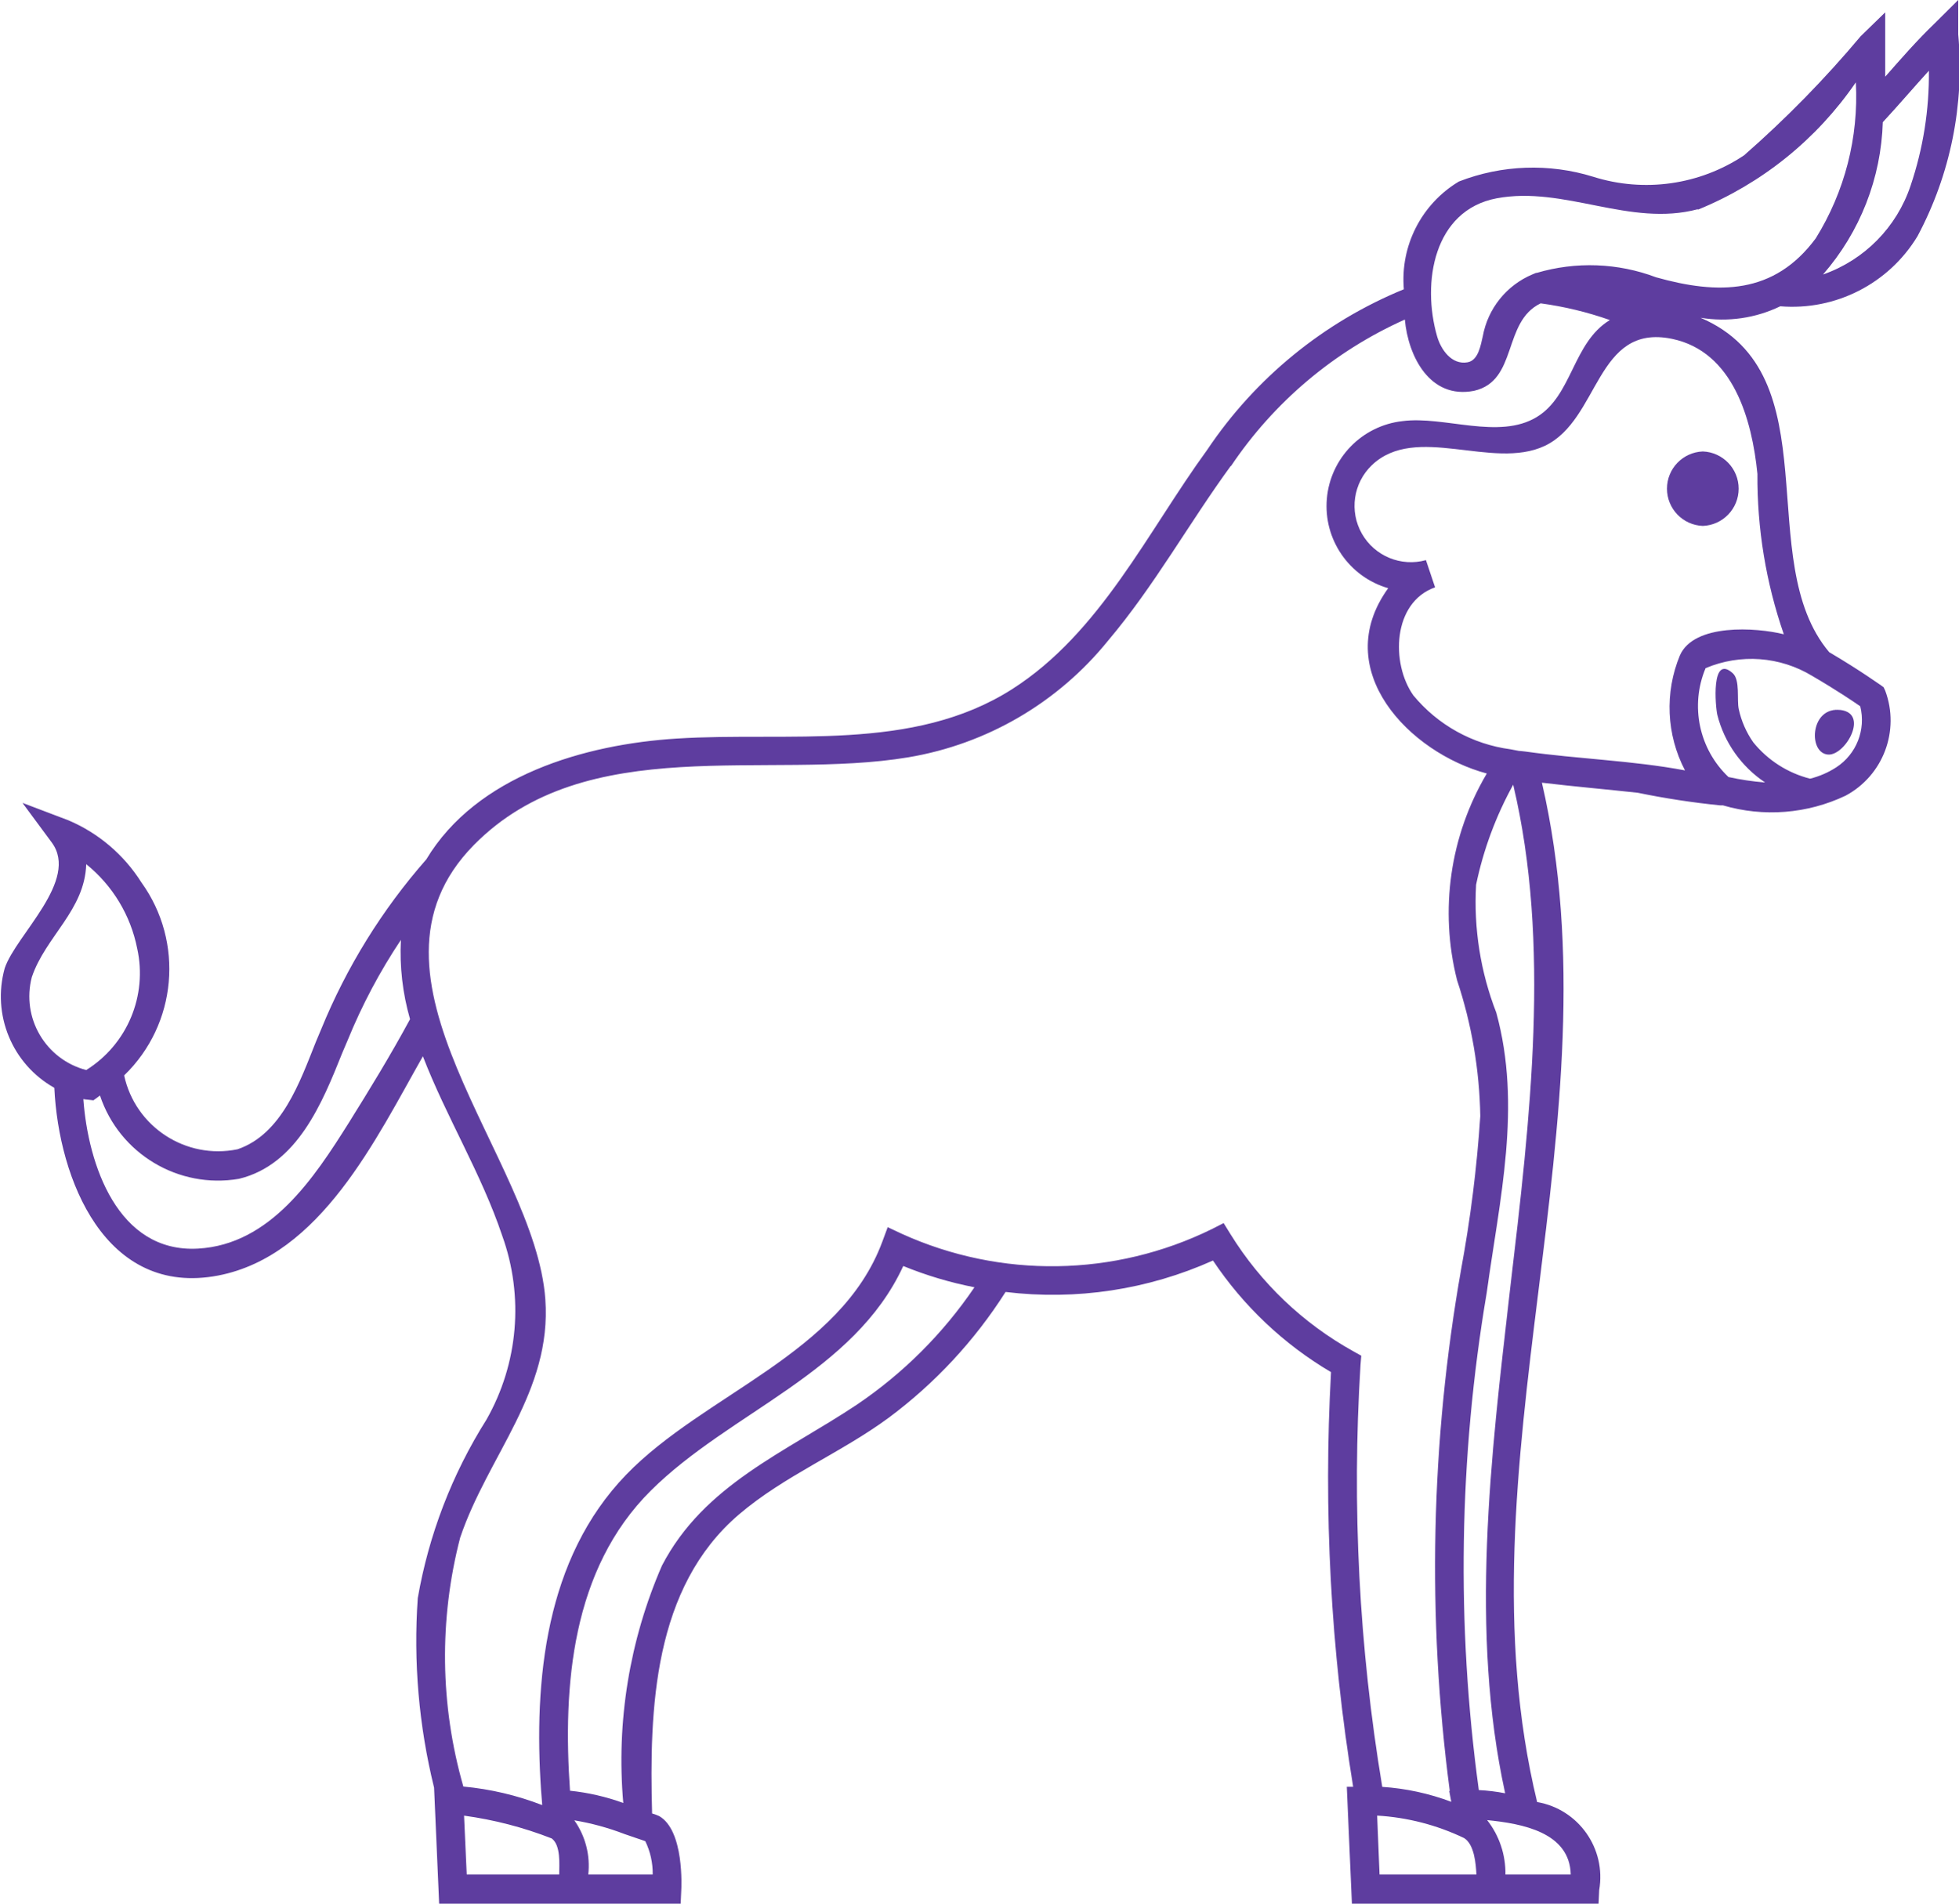
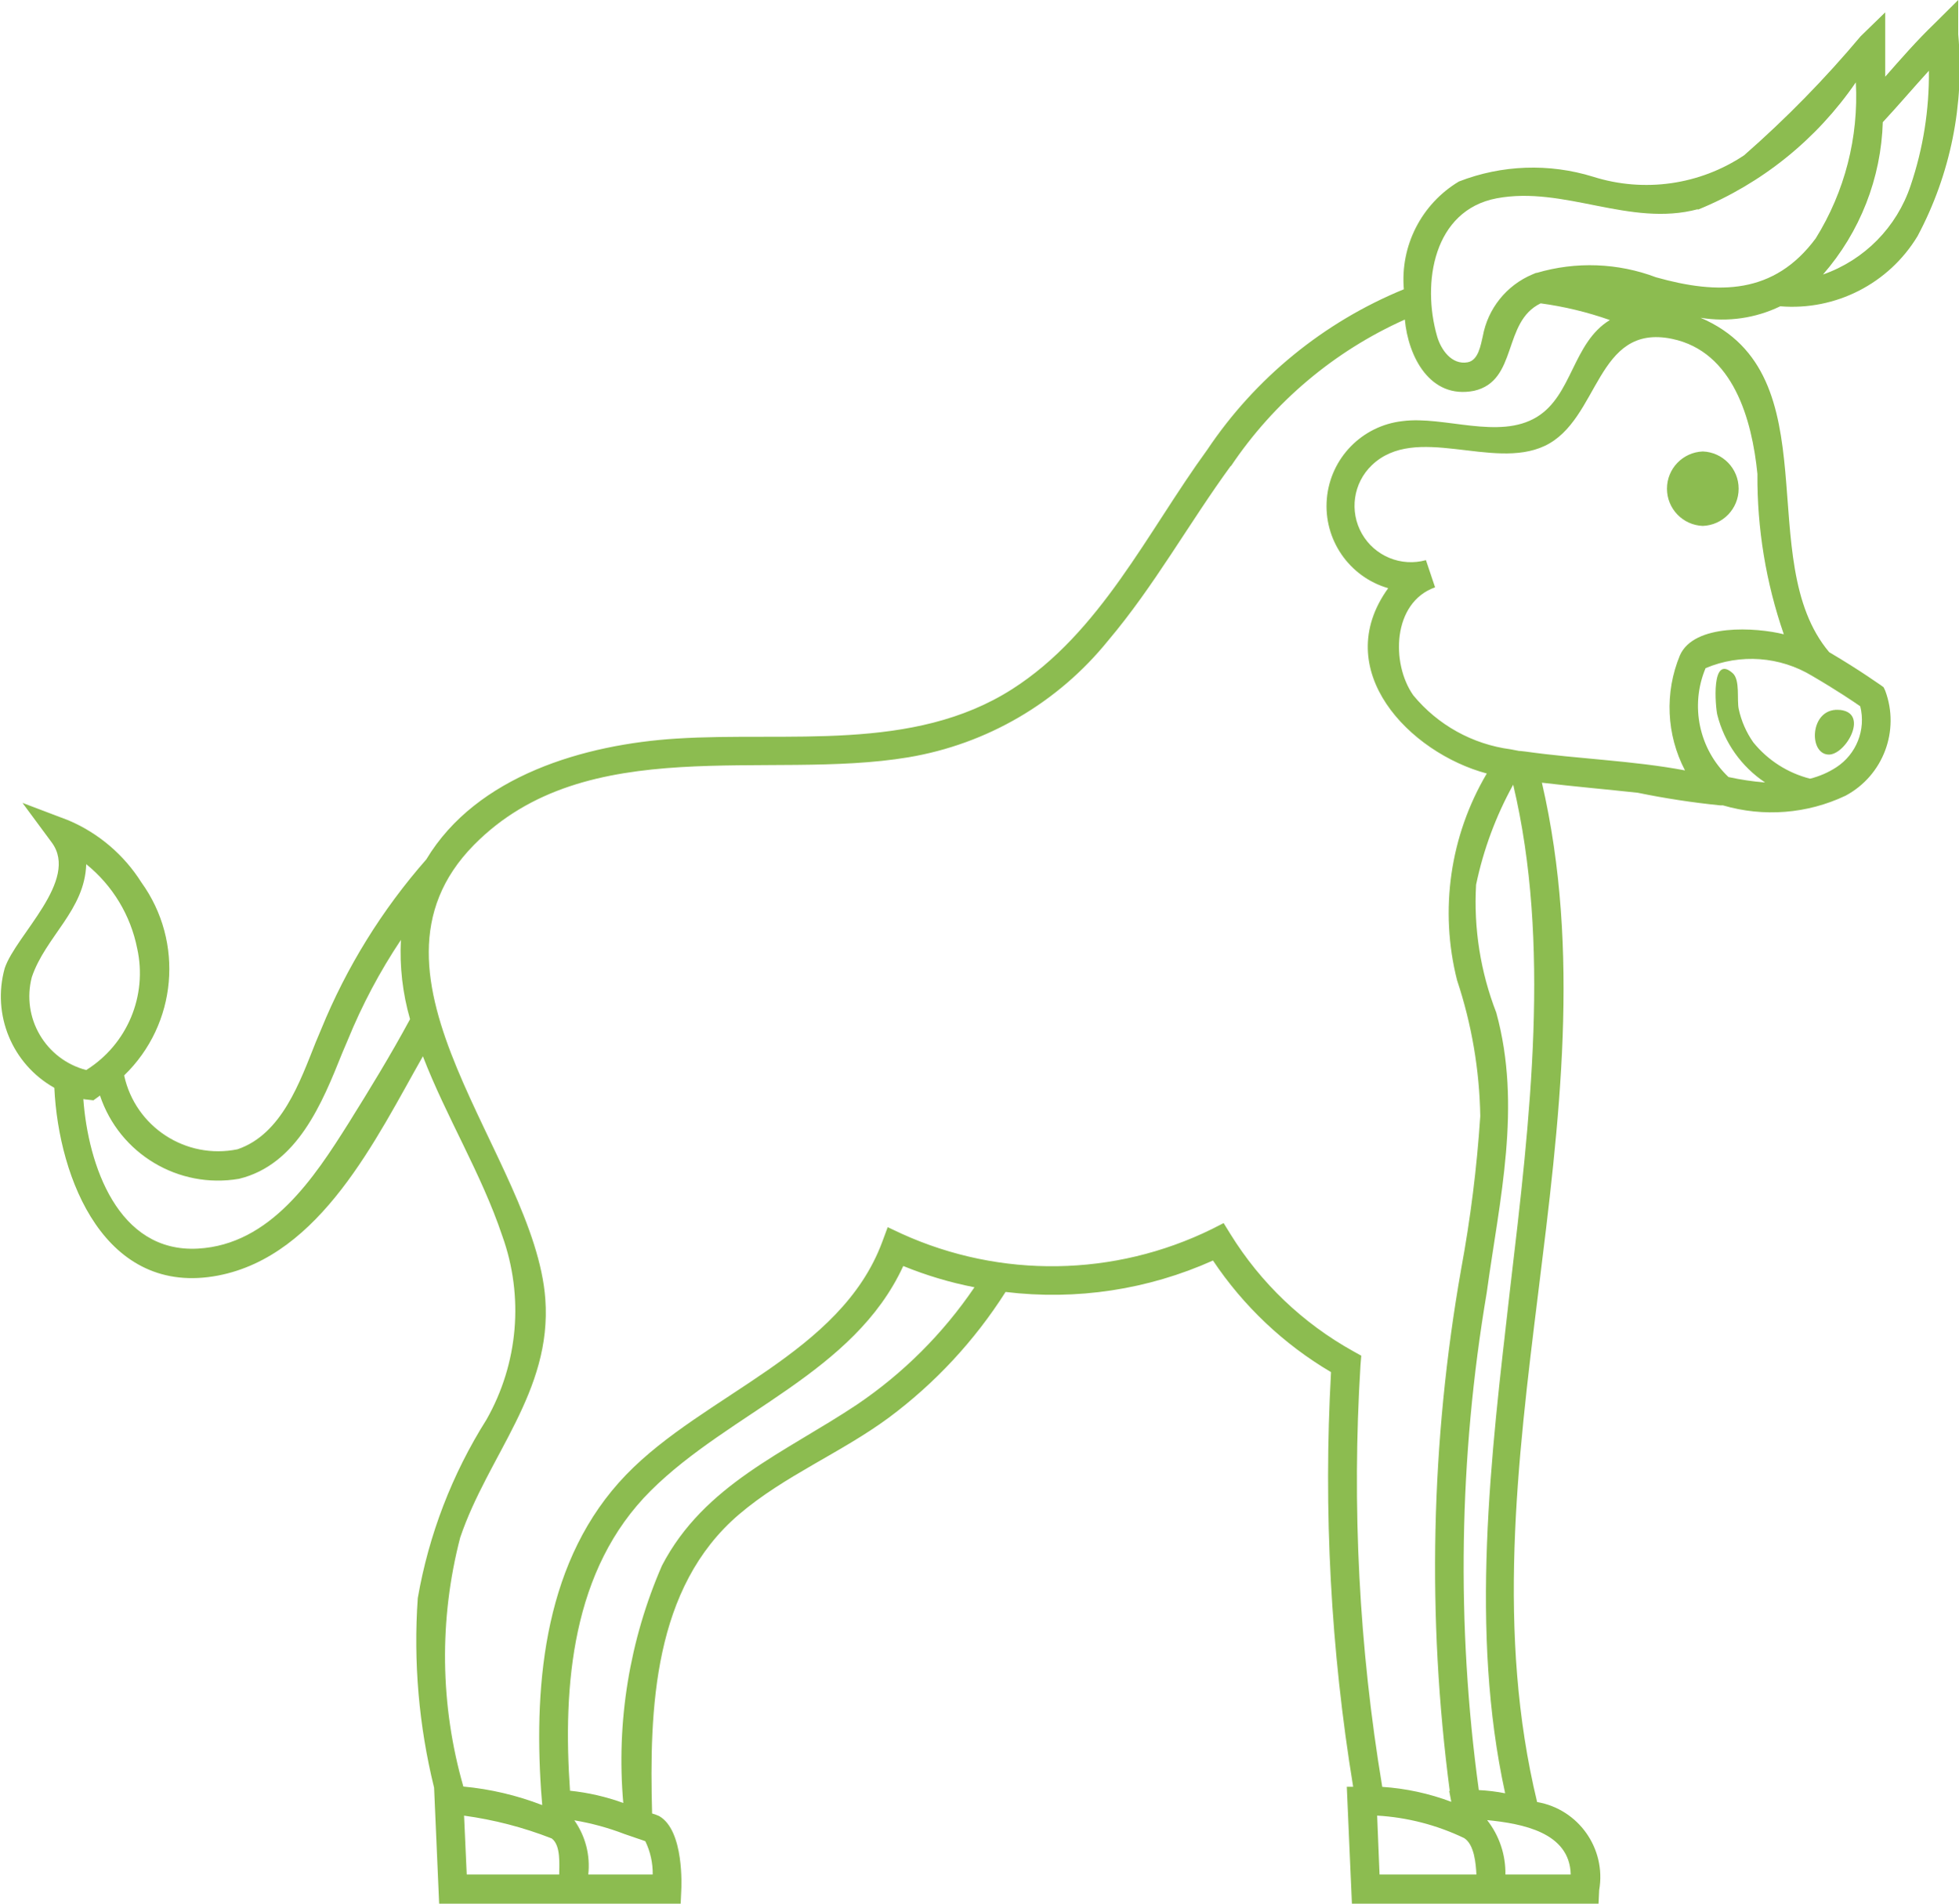
<svg xmlns="http://www.w3.org/2000/svg" width="35.999" height="34.999" viewBox="0 0 35.999 34.999">
-   <path id="h2" d="M36,0l0,.631a6.594,6.594,0,0,1-.748,3.711,2.692,2.692,0,0,1-2.523,1.289,2.45,2.45,0,0,1-1.465.211c2.429,1.044.935,4.454,2.364,6.148.6.354.932.6.946.605l.055.041.029.062a1.568,1.568,0,0,1-.729,1.931,3.173,3.173,0,0,1-2.253.178l-.049,0a14.97,14.97,0,0,1-1.518-.232c-.587-.064-1.176-.115-1.762-.185,1.435,6.207-1.585,12.544-.088,18.741A1.4,1.4,0,0,1,29.4,34.75L29.388,35H24.854l-.094-2.15.117,0a35.121,35.121,0,0,1-.407-7.623A6.712,6.712,0,0,1,22.3,23.175a7.187,7.187,0,0,1-3.813.578,8.685,8.685,0,0,1-2.153,2.316c-.878.646-1.912,1.062-2.745,1.772-1.579,1.346-1.652,3.573-1.6,5.5l.074.025.054.022c.467.265.41,1.321.408,1.366L12.514,35H8.074l-.093-2.133a11.273,11.273,0,0,1-.3-3.485A9.053,9.053,0,0,1,8.944,26.1a4.058,4.058,0,0,0,.29-3.38c-.384-1.144-1.026-2.178-1.459-3.3-.858,1.511-1.881,3.668-3.763,4.031C1.936,23.849,1.079,21.681,1,20a1.928,1.928,0,0,1-.912-2.2c.206-.612,1.377-1.615.865-2.31l-.539-.729.846.321A2.947,2.947,0,0,1,2.6,16.223a2.722,2.722,0,0,1-.317,3.549A1.77,1.77,0,0,0,4.367,21.13c.817-.278,1.149-1.246,1.44-1.973l.1-.238A11.069,11.069,0,0,1,7.838,15.8c.926-1.543,2.915-2.115,4.6-2.221,2.048-.131,4.341.258,6.17-.909,1.621-1.034,2.487-2.891,3.586-4.4a8.006,8.006,0,0,1,3.615-2.952,2.1,2.1,0,0,1,1.012-1.981,3.744,3.744,0,0,1,2.467-.088,3.238,3.238,0,0,0,2.776-.394A19.911,19.911,0,0,0,34.207.666l.451-.439,0,.631c0,.179,0,.365,0,.552.291-.331.581-.664.9-.971ZM2.523,17.438a2.655,2.655,0,0,0-.937-1.55c-.027.848-.746,1.327-1,2.076h0c-.142.423-.042.124,0,0a1.4,1.4,0,0,0,1,1.709A2.1,2.1,0,0,0,2.523,17.438Zm4.848-.158a10.376,10.376,0,0,0-.977,1.841l-.1.235c-.369.922-.826,2.057-1.9,2.317a2.288,2.288,0,0,1-2.555-1.531c-.013.01-.026.018-.038.028l-.083.06-.1-.012c-.028,0-.056-.007-.085-.011.087,1.2.63,2.83,2.106,2.749,1.333-.073,2.137-1.3,2.777-2.318-.111.178-.249.4.007-.011.147-.235.087-.14.005-.009.348-.556.749-1.21,1.111-1.88A4.44,4.44,0,0,1,7.371,17.28Zm24.406-2.994a4.941,4.941,0,0,0,.673.1,2.119,2.119,0,0,1-.878-1.242c-.035-.143-.122-1.13.283-.767.14.127.072.488.111.662a1.682,1.682,0,0,0,.266.608,1.965,1.965,0,0,0,1.044.669,1.575,1.575,0,0,0,.481-.208h0c.072-.05.037-.025,0,0a1.037,1.037,0,0,0,.442-1.123c-.122-.085-.429-.293-.881-.557a2.16,2.16,0,0,0-1.962-.144A1.8,1.8,0,0,0,31.777,14.286Zm-.8-.123a2.5,2.5,0,0,1-.093-2.114c.259-.589,1.4-.515,1.91-.388a8.826,8.826,0,0,1-.485-2.949c0,.025,0,.036,0,0-.079-.8-.014-.138,0,0-.1-.995-.442-2.247-1.569-2.482-1.408-.292-1.327,1.49-2.342,1.968-.963.453-2.369-.419-3.178.355a1.036,1.036,0,0,0,.995,1.745l.168.5c-.784.278-.814,1.4-.4,1.986a2.792,2.792,0,0,0,1.787.992l.157.03.015,0,.1.011C29.018,13.955,30.008,13.982,30.973,14.163Zm-3.3,20.3h1.2c-.019-.775-.889-.935-1.537-1A1.578,1.578,0,0,1,27.676,34.468Zm-.007-1.5C27.022,30,27.4,26.8,27.764,23.7c-.091.769-.18,1.515,0-.019.369-3.118.749-6.337.055-9.254a6.577,6.577,0,0,0-.682,1.839,5.616,5.616,0,0,0,.371,2.351c.473,1.721.061,3.429-.176,5.152a30.236,30.236,0,0,0-.145,9.142A3.374,3.374,0,0,1,27.669,32.97Zm-2.308,1.5h1.781c-.01-.193-.037-.55-.225-.669a4.283,4.283,0,0,0-1.6-.414Zm-14.546,0H12a1.359,1.359,0,0,0-.136-.612l-.073-.026-.077-.026-.233-.08a4.768,4.768,0,0,0-.922-.252A1.45,1.45,0,0,1,10.815,34.468Zm-.335-1.54a4.12,4.12,0,0,1,.978.225,8.973,8.973,0,0,1,.711-4.364c.774-1.489,2.263-2.078,3.585-2.96-.055.037-.073.049,0,0,.615-.411.163-.109,0,0a8.073,8.073,0,0,0,2.16-2.157,7.016,7.016,0,0,1-1.309-.391c-.907,1.971-3.182,2.68-4.64,4.129S10.345,30.993,10.48,32.928Zm-1.9,1.54h1.7c0-.181.033-.536-.138-.663a7.052,7.052,0,0,0-1.611-.419Zm14.048-25.9c-.772,1.058-1.41,2.214-2.258,3.216A5.994,5.994,0,0,1,16.7,13.923c-2.59.434-5.917-.488-7.986,1.611-2.392,2.426,1.123,5.739,1.312,8.352.123,1.7-1.054,2.872-1.565,4.382a8.677,8.677,0,0,0,.058,4.578,5.414,5.414,0,0,1,1.449.341.092.092,0,0,1,0-.017l-.02-.249h0c-.137-2.036.079-4.27,1.563-5.807,1.436-1.487,3.942-2.217,4.709-4.282l.1-.27.26.122a6.675,6.675,0,0,0,5.7-.087l.216-.11.128.207a6.18,6.18,0,0,0,2.253,2.148l.149.083-.014.171a34.277,34.277,0,0,0,.4,7.756,4.426,4.426,0,0,1,1.269.275l-.038-.2h.01a31.527,31.527,0,0,1,.209-9.592,24.224,24.224,0,0,0,.352-2.814,8.364,8.364,0,0,0-.427-2.5,5.039,5.039,0,0,1,.547-3.8c-1.418-.379-2.9-1.9-1.813-3.407a1.572,1.572,0,0,1,.265-3.072c.765-.1,1.77.35,2.468-.076.656-.4.658-1.366,1.342-1.782a6.411,6.411,0,0,0-1.272-.307C27.617,5.917,27.91,7,27.1,7.185c-.811.16-1.211-.631-1.273-1.31A7.577,7.577,0,0,0,22.629,8.572Zm8.585-4.717c-1.25.334-2.456-.434-3.7-.2-1.156.22-1.38,1.547-1.093,2.54.07.242.267.527.559.475.2-.035.242-.319.28-.478a1.532,1.532,0,0,1,.914-1.139l.065-.027h.013a3.442,3.442,0,0,1,2.193.081c-.051-.014-.075-.021,0,0,1.144.322,2.169.32,2.936-.716a4.931,4.931,0,0,0,.737-2.868A6.489,6.489,0,0,1,31.214,3.855Zm3.4-1.608a4.465,4.465,0,0,1-1.1,2.809,2.605,2.605,0,0,0,1.611-1.635A6.375,6.375,0,0,0,35.461,1.3C35.176,1.613,34.9,1.938,34.613,2.247ZM15.758,25.826l0,0,.005,0ZM31.305,8.3a.685.685,0,0,1,0,1.369A.685.685,0,0,1,31.305,8.3Zm1,.408a0,0,0,0,1,0,0,.043.043,0,0,1,0-.005Zm1.486,4.342c.6.024.143.841-.18.823C33.243,13.853,33.277,13.029,33.79,13.051Zm0,0C33.218,13.027,34.338,13.073,33.79,13.051Zm-.033,1.056h0a0,0,0,0,0,0,0A0,0,0,0,1,33.757,14.107ZM6.429,20.627l-.007.011.012-.02ZM.587,17.964Z" transform="translate(-0.001)" fill="#5e3d9f" fill-rule="evenodd" />
+   <path id="h2" d="M36,0l0,.631a6.594,6.594,0,0,1-.748,3.711,2.692,2.692,0,0,1-2.523,1.289,2.45,2.45,0,0,1-1.465.211c2.429,1.044.935,4.454,2.364,6.148.6.354.932.6.946.605l.055.041.029.062a1.568,1.568,0,0,1-.729,1.931,3.173,3.173,0,0,1-2.253.178l-.049,0a14.97,14.97,0,0,1-1.518-.232c-.587-.064-1.176-.115-1.762-.185,1.435,6.207-1.585,12.544-.088,18.741A1.4,1.4,0,0,1,29.4,34.75L29.388,35H24.854l-.094-2.15.117,0a35.121,35.121,0,0,1-.407-7.623A6.712,6.712,0,0,1,22.3,23.175a7.187,7.187,0,0,1-3.813.578,8.685,8.685,0,0,1-2.153,2.316c-.878.646-1.912,1.062-2.745,1.772-1.579,1.346-1.652,3.573-1.6,5.5l.074.025.054.022c.467.265.41,1.321.408,1.366L12.514,35H8.074l-.093-2.133a11.273,11.273,0,0,1-.3-3.485A9.053,9.053,0,0,1,8.944,26.1a4.058,4.058,0,0,0,.29-3.38c-.384-1.144-1.026-2.178-1.459-3.3-.858,1.511-1.881,3.668-3.763,4.031C1.936,23.849,1.079,21.681,1,20a1.928,1.928,0,0,1-.912-2.2c.206-.612,1.377-1.615.865-2.31l-.539-.729.846.321A2.947,2.947,0,0,1,2.6,16.223a2.722,2.722,0,0,1-.317,3.549A1.77,1.77,0,0,0,4.367,21.13c.817-.278,1.149-1.246,1.44-1.973l.1-.238A11.069,11.069,0,0,1,7.838,15.8c.926-1.543,2.915-2.115,4.6-2.221,2.048-.131,4.341.258,6.17-.909,1.621-1.034,2.487-2.891,3.586-4.4a8.006,8.006,0,0,1,3.615-2.952,2.1,2.1,0,0,1,1.012-1.981,3.744,3.744,0,0,1,2.467-.088,3.238,3.238,0,0,0,2.776-.394A19.911,19.911,0,0,0,34.207.666l.451-.439,0,.631c0,.179,0,.365,0,.552.291-.331.581-.664.9-.971ZM2.523,17.438a2.655,2.655,0,0,0-.937-1.55c-.027.848-.746,1.327-1,2.076h0c-.142.423-.042.124,0,0a1.4,1.4,0,0,0,1,1.709A2.1,2.1,0,0,0,2.523,17.438Zm4.848-.158a10.376,10.376,0,0,0-.977,1.841l-.1.235c-.369.922-.826,2.057-1.9,2.317a2.288,2.288,0,0,1-2.555-1.531c-.013.01-.026.018-.038.028l-.083.06-.1-.012c-.028,0-.056-.007-.085-.011.087,1.2.63,2.83,2.106,2.749,1.333-.073,2.137-1.3,2.777-2.318-.111.178-.249.4.007-.011.147-.235.087-.14.005-.009.348-.556.749-1.21,1.111-1.88A4.44,4.44,0,0,1,7.371,17.28Zm24.406-2.994a4.941,4.941,0,0,0,.673.1,2.119,2.119,0,0,1-.878-1.242c-.035-.143-.122-1.13.283-.767.14.127.072.488.111.662a1.682,1.682,0,0,0,.266.608,1.965,1.965,0,0,0,1.044.669,1.575,1.575,0,0,0,.481-.208h0c.072-.05.037-.025,0,0a1.037,1.037,0,0,0,.442-1.123c-.122-.085-.429-.293-.881-.557a2.16,2.16,0,0,0-1.962-.144A1.8,1.8,0,0,0,31.777,14.286Zm-.8-.123a2.5,2.5,0,0,1-.093-2.114c.259-.589,1.4-.515,1.91-.388a8.826,8.826,0,0,1-.485-2.949c0,.025,0,.036,0,0-.079-.8-.014-.138,0,0-.1-.995-.442-2.247-1.569-2.482-1.408-.292-1.327,1.49-2.342,1.968-.963.453-2.369-.419-3.178.355a1.036,1.036,0,0,0,.995,1.745l.168.5c-.784.278-.814,1.4-.4,1.986a2.792,2.792,0,0,0,1.787.992l.157.03.015,0,.1.011C29.018,13.955,30.008,13.982,30.973,14.163Zm-3.3,20.3h1.2c-.019-.775-.889-.935-1.537-1A1.578,1.578,0,0,1,27.676,34.468Zm-.007-1.5C27.022,30,27.4,26.8,27.764,23.7c-.091.769-.18,1.515,0-.019.369-3.118.749-6.337.055-9.254a6.577,6.577,0,0,0-.682,1.839,5.616,5.616,0,0,0,.371,2.351c.473,1.721.061,3.429-.176,5.152a30.236,30.236,0,0,0-.145,9.142A3.374,3.374,0,0,1,27.669,32.97Zm-2.308,1.5h1.781c-.01-.193-.037-.55-.225-.669a4.283,4.283,0,0,0-1.6-.414Zm-14.546,0H12a1.359,1.359,0,0,0-.136-.612l-.073-.026-.077-.026-.233-.08a4.768,4.768,0,0,0-.922-.252A1.45,1.45,0,0,1,10.815,34.468Zm-.335-1.54a4.12,4.12,0,0,1,.978.225,8.973,8.973,0,0,1,.711-4.364c.774-1.489,2.263-2.078,3.585-2.96-.055.037-.073.049,0,0,.615-.411.163-.109,0,0a8.073,8.073,0,0,0,2.16-2.157,7.016,7.016,0,0,1-1.309-.391c-.907,1.971-3.182,2.68-4.64,4.129S10.345,30.993,10.48,32.928Zm-1.9,1.54h1.7c0-.181.033-.536-.138-.663a7.052,7.052,0,0,0-1.611-.419Zm14.048-25.9c-.772,1.058-1.41,2.214-2.258,3.216A5.994,5.994,0,0,1,16.7,13.923c-2.59.434-5.917-.488-7.986,1.611-2.392,2.426,1.123,5.739,1.312,8.352.123,1.7-1.054,2.872-1.565,4.382a8.677,8.677,0,0,0,.058,4.578,5.414,5.414,0,0,1,1.449.341.092.092,0,0,1,0-.017l-.02-.249h0c-.137-2.036.079-4.27,1.563-5.807,1.436-1.487,3.942-2.217,4.709-4.282l.1-.27.26.122a6.675,6.675,0,0,0,5.7-.087l.216-.11.128.207a6.18,6.18,0,0,0,2.253,2.148l.149.083-.014.171a34.277,34.277,0,0,0,.4,7.756,4.426,4.426,0,0,1,1.269.275l-.038-.2h.01a31.527,31.527,0,0,1,.209-9.592,24.224,24.224,0,0,0,.352-2.814,8.364,8.364,0,0,0-.427-2.5,5.039,5.039,0,0,1,.547-3.8c-1.418-.379-2.9-1.9-1.813-3.407a1.572,1.572,0,0,1,.265-3.072c.765-.1,1.77.35,2.468-.076.656-.4.658-1.366,1.342-1.782a6.411,6.411,0,0,0-1.272-.307C27.617,5.917,27.91,7,27.1,7.185c-.811.16-1.211-.631-1.273-1.31A7.577,7.577,0,0,0,22.629,8.572Zm8.585-4.717c-1.25.334-2.456-.434-3.7-.2-1.156.22-1.38,1.547-1.093,2.54.07.242.267.527.559.475.2-.035.242-.319.28-.478a1.532,1.532,0,0,1,.914-1.139l.065-.027h.013a3.442,3.442,0,0,1,2.193.081c-.051-.014-.075-.021,0,0,1.144.322,2.169.32,2.936-.716a4.931,4.931,0,0,0,.737-2.868A6.489,6.489,0,0,1,31.214,3.855Zm3.4-1.608a4.465,4.465,0,0,1-1.1,2.809,2.605,2.605,0,0,0,1.611-1.635A6.375,6.375,0,0,0,35.461,1.3C35.176,1.613,34.9,1.938,34.613,2.247ZM15.758,25.826l0,0,.005,0ZM31.305,8.3a.685.685,0,0,1,0,1.369A.685.685,0,0,1,31.305,8.3Zm1,.408a0,0,0,0,1,0,0,.043.043,0,0,1,0-.005Zm1.486,4.342c.6.024.143.841-.18.823C33.243,13.853,33.277,13.029,33.79,13.051Zm0,0C33.218,13.027,34.338,13.073,33.79,13.051Zm-.033,1.056h0a0,0,0,0,0,0,0A0,0,0,0,1,33.757,14.107ZM6.429,20.627l-.007.011.012-.02ZM.587,17.964Z" transform="translate(-0.001)" fill="#8cbc50" fill-rule="evenodd" />
</svg>
